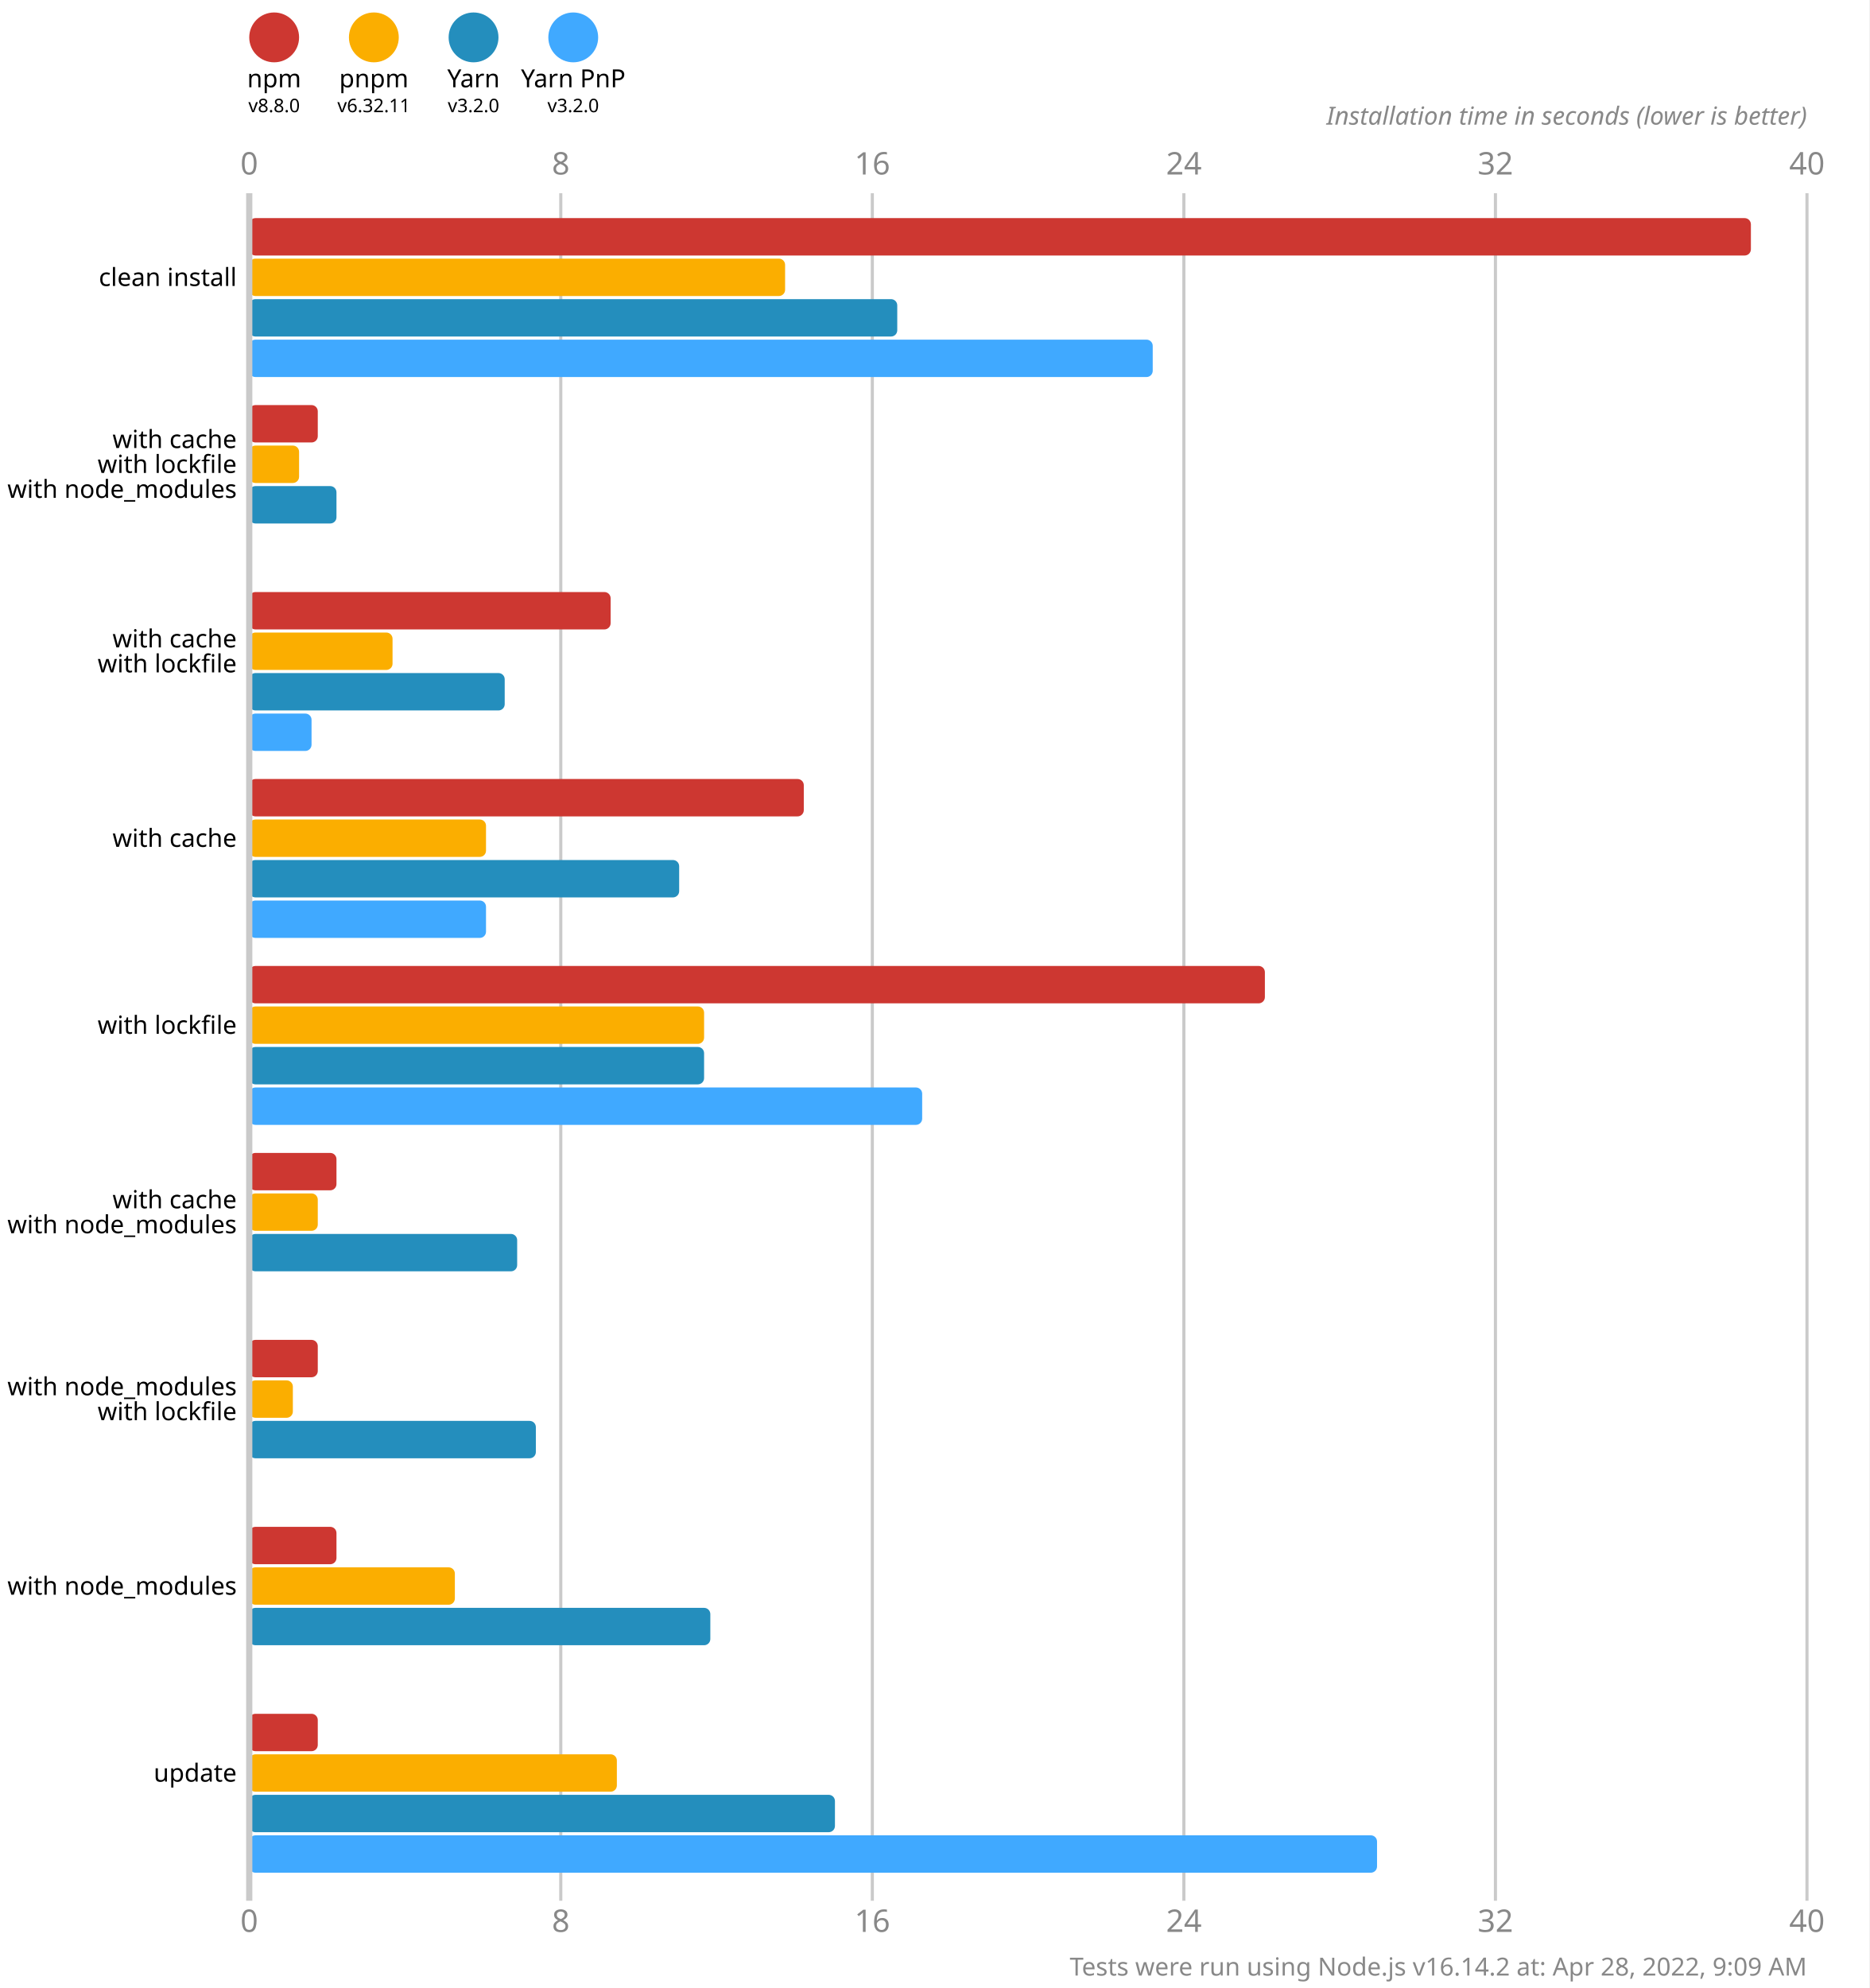
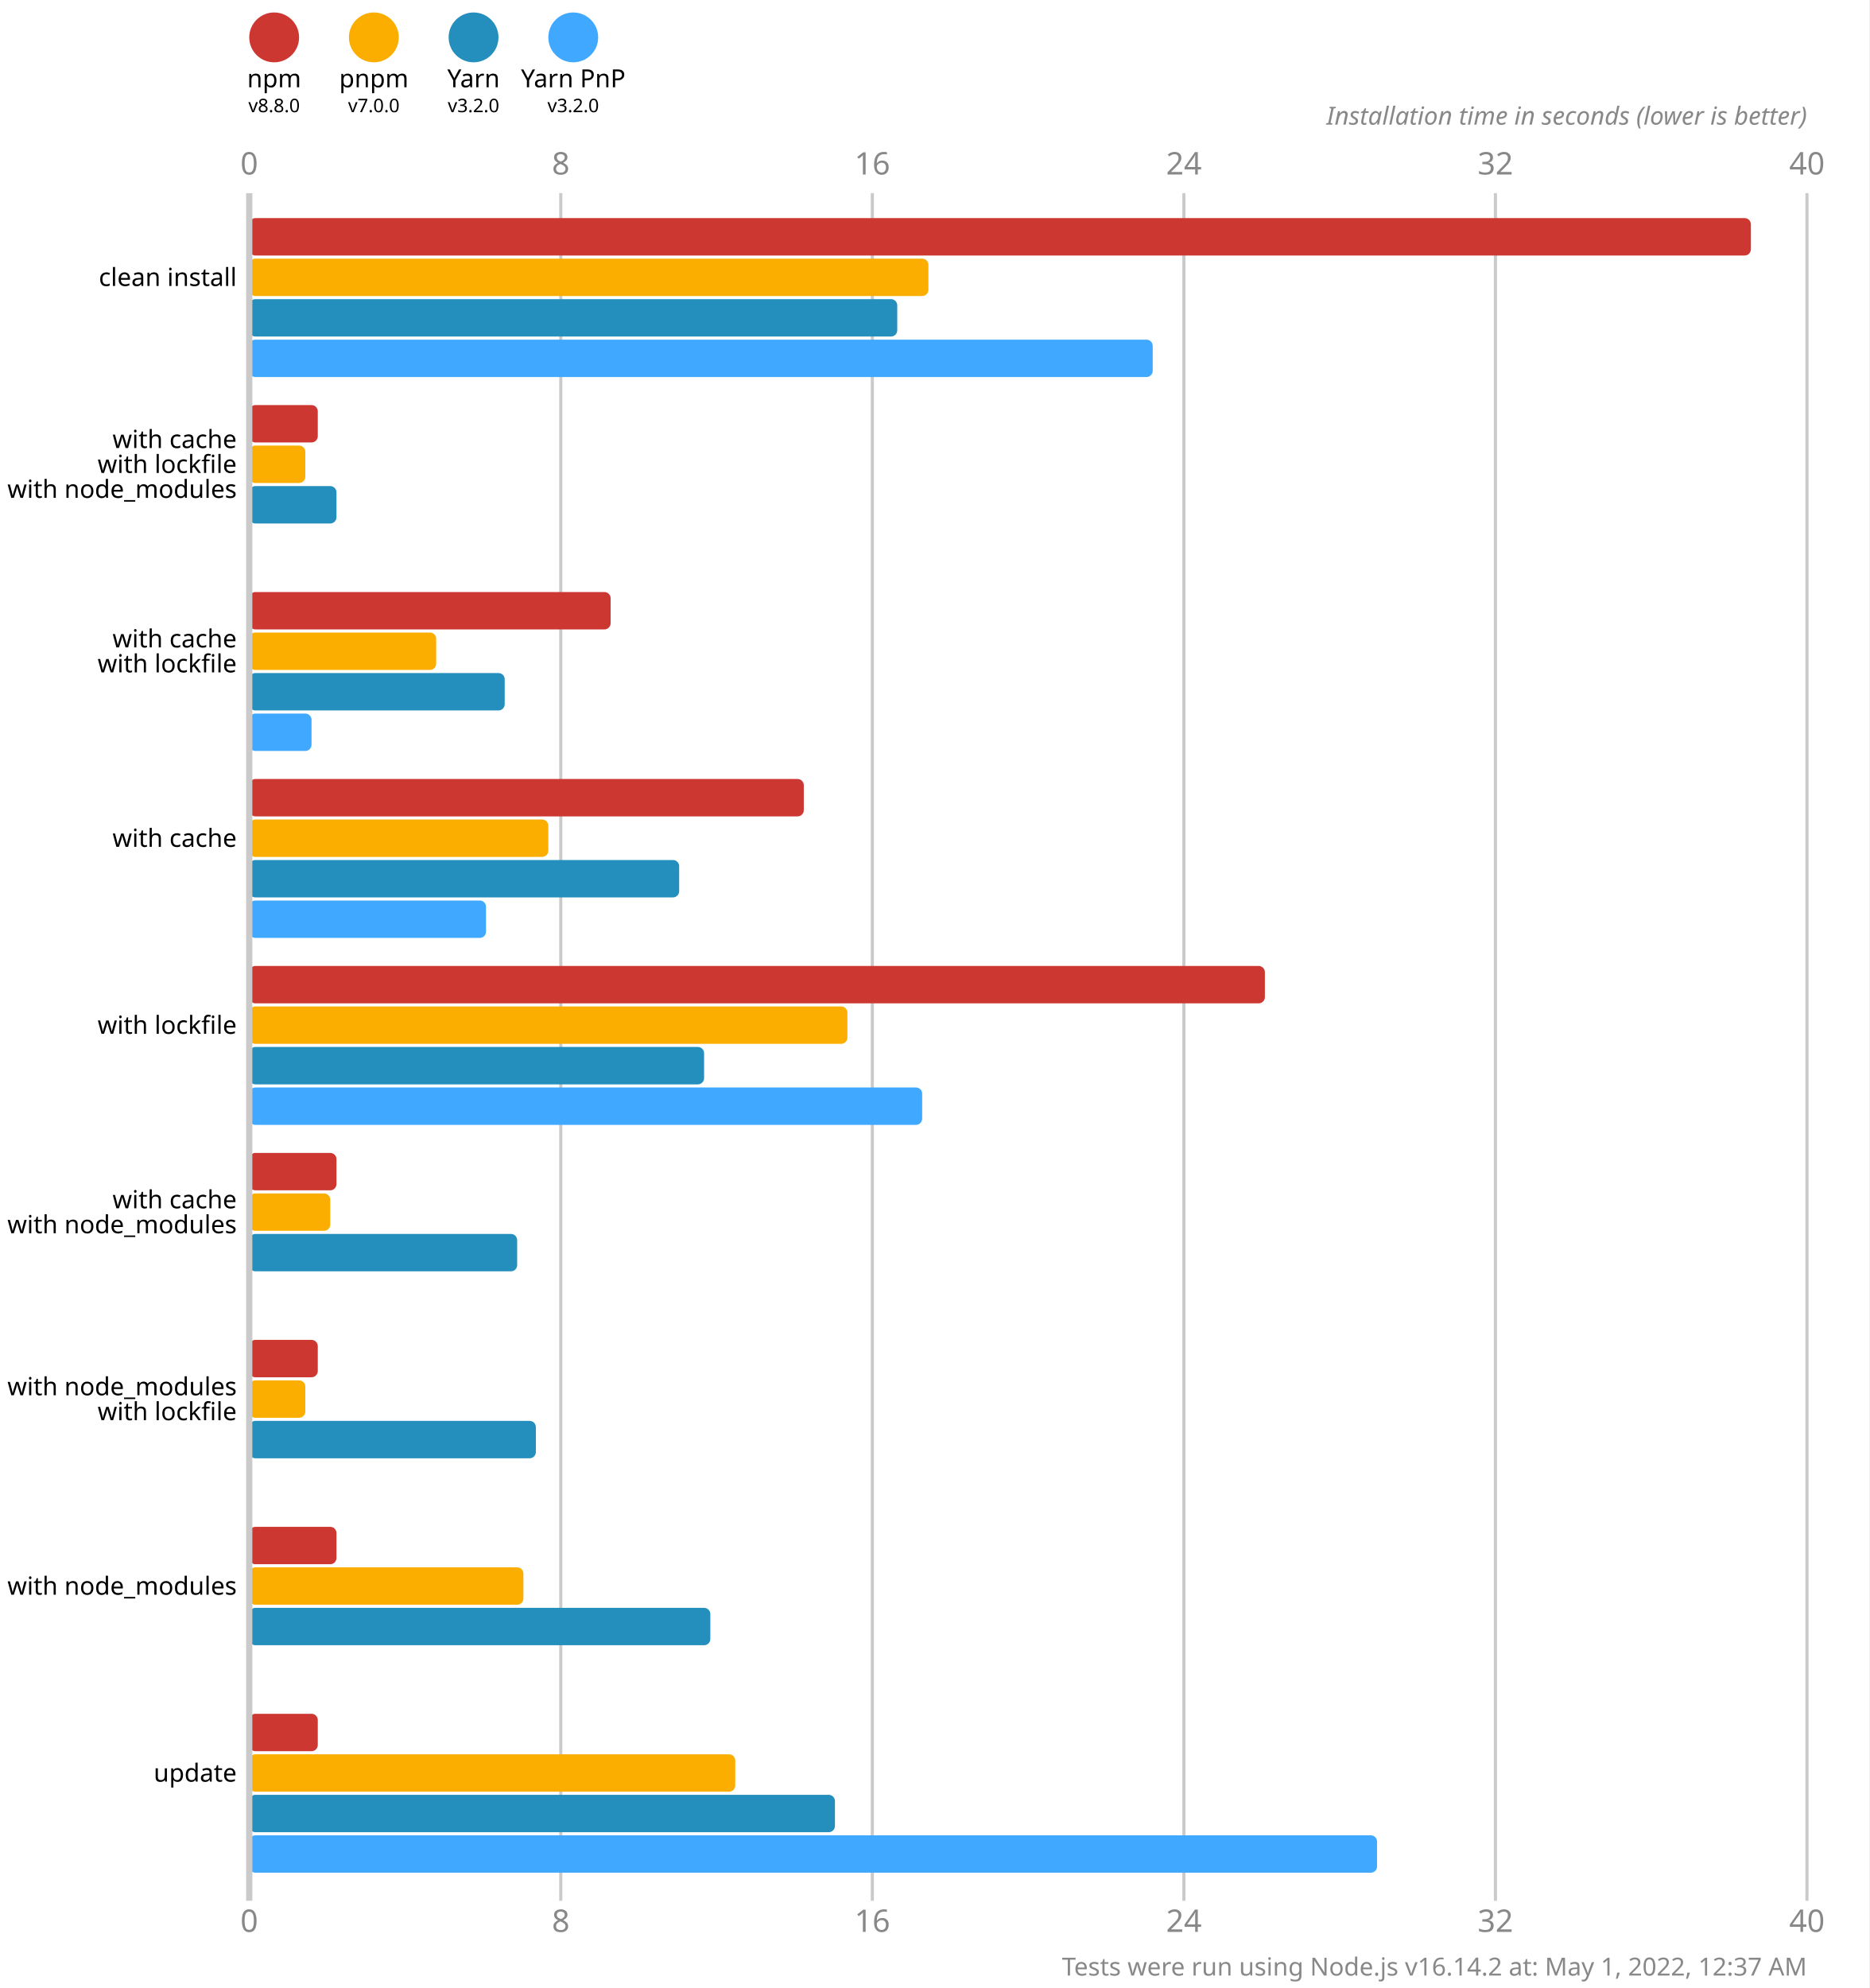
<svg xmlns="http://www.w3.org/2000/svg" version="1.1" viewBox="0 0 300 319">
  <style>
    .font { font-family: sans-serif; }
    .s3 { font-size: 3px; }
    .s4 { font-size: 4px; }
    .s5 { font-size: 5px; }
    .line { stroke: #cacaca; }
    .width { stroke-width: 0.5; }
    .text { fill: #888; }
  </style>
  <rect x="0" y="0" width="300" height="319" fill="#fff" />
  <circle cx="44" cy="6" r="4" fill="#cd3731" />
  <text x="44" y="14" class="font s4" text-anchor="middle">npm</text>
  <text x="44" y="18" class="font s3" text-anchor="middle">v8.8.0</text>
  <circle cx="60" cy="6" r="4" fill="#fbae00" />
  <text x="60" y="14" class="font s4" text-anchor="middle">pnpm</text>
-   <text x="60" y="18" class="font s3" text-anchor="middle">v6.32.11</text>
+   <text x="60" y="18" class="font s3" text-anchor="middle">v7.0.0</text>
  <circle cx="76" cy="6" r="4" fill="#248ebd" />
  <text x="76" y="14" class="font s4" text-anchor="middle">Yarn</text>
  <text x="76" y="18" class="font s3" text-anchor="middle">v3.2.0</text>
  <circle cx="92" cy="6" r="4" fill="#40a9ff" />
  <text x="92" y="14" class="font s4" text-anchor="middle">Yarn PnP</text>
  <text x="92" y="18" class="font s3" text-anchor="middle">v3.2.0</text>
  <text x="40" y="28" class="font s5 text" text-anchor="middle">0</text>
  <text x="40" y="310" class="font s5 text" text-anchor="middle">0</text>
  <line x1="90" y1="31" x2="90" y2="305" class="line width" />
  <text x="90" y="28" class="font s5 text" text-anchor="middle">8</text>
  <text x="90" y="310" class="font s5 text" text-anchor="middle">8</text>
  <line x1="140" y1="31" x2="140" y2="305" class="line width" />
  <text x="140" y="28" class="font s5 text" text-anchor="middle">16</text>
  <text x="140" y="310" class="font s5 text" text-anchor="middle">16</text>
  <line x1="190" y1="31" x2="190" y2="305" class="line width" />
  <text x="190" y="28" class="font s5 text" text-anchor="middle">24</text>
  <text x="190" y="310" class="font s5 text" text-anchor="middle">24</text>
  <line x1="240" y1="31" x2="240" y2="305" class="line width" />
  <text x="240" y="28" class="font s5 text" text-anchor="middle">32</text>
  <text x="240" y="310" class="font s5 text" text-anchor="middle">32</text>
  <line x1="290" y1="31" x2="290" y2="305" class="line width" />
  <text x="290" y="28" class="font s5 text" text-anchor="middle">40</text>
  <text x="290" y="310" class="font s5 text" text-anchor="middle">40</text>
  <text x="290" y="20" class="font s4 text" font-style="italic" text-anchor="end">Installation time in seconds (lower is better)</text>
  <rect x="40" y="35" width="241" height="6" fill="#cd3731" rx="1" ry="1" />
-   <rect x="40" y="41.5" width="86" height="6" fill="#fbae00" rx="1" ry="1" />
+   <rect x="40" y="41.5" width="109" height="6" fill="#fbae00" rx="1" ry="1" />
  <rect x="40" y="48" width="104" height="6" fill="#248ebd" rx="1" ry="1" />
  <rect x="40" y="54.5" width="145" height="6" fill="#40a9ff" rx="1" ry="1" />
  <rect x="40" y="65" width="11" height="6" fill="#cd3731" rx="1" ry="1" />
-   <rect x="40" y="71.5" width="8" height="6" fill="#fbae00" rx="1" ry="1" />
+   <rect x="40" y="71.5" width="9" height="6" fill="#fbae00" rx="1" ry="1" />
  <rect x="40" y="78" width="14" height="6" fill="#248ebd" rx="1" ry="1" />
  <rect x="40" y="84.5" width="0" height="6" fill="#40a9ff" rx="1" ry="1" />
  <rect x="40" y="95" width="58" height="6" fill="#cd3731" rx="1" ry="1" />
-   <rect x="40" y="101.5" width="23" height="6" fill="#fbae00" rx="1" ry="1" />
+   <rect x="40" y="101.5" width="30" height="6" fill="#fbae00" rx="1" ry="1" />
  <rect x="40" y="108" width="41" height="6" fill="#248ebd" rx="1" ry="1" />
  <rect x="40" y="114.5" width="10" height="6" fill="#40a9ff" rx="1" ry="1" />
  <rect x="40" y="125" width="89" height="6" fill="#cd3731" rx="1" ry="1" />
-   <rect x="40" y="131.5" width="38" height="6" fill="#fbae00" rx="1" ry="1" />
+   <rect x="40" y="131.5" width="48" height="6" fill="#fbae00" rx="1" ry="1" />
  <rect x="40" y="138" width="69" height="6" fill="#248ebd" rx="1" ry="1" />
  <rect x="40" y="144.5" width="38" height="6" fill="#40a9ff" rx="1" ry="1" />
  <rect x="40" y="155" width="163" height="6" fill="#cd3731" rx="1" ry="1" />
-   <rect x="40" y="161.5" width="73" height="6" fill="#fbae00" rx="1" ry="1" />
+   <rect x="40" y="161.5" width="96" height="6" fill="#fbae00" rx="1" ry="1" />
  <rect x="40" y="168" width="73" height="6" fill="#248ebd" rx="1" ry="1" />
  <rect x="40" y="174.5" width="108" height="6" fill="#40a9ff" rx="1" ry="1" />
  <rect x="40" y="185" width="14" height="6" fill="#cd3731" rx="1" ry="1" />
-   <rect x="40" y="191.5" width="11" height="6" fill="#fbae00" rx="1" ry="1" />
+   <rect x="40" y="191.5" width="13" height="6" fill="#fbae00" rx="1" ry="1" />
  <rect x="40" y="198" width="43" height="6" fill="#248ebd" rx="1" ry="1" />
  <rect x="40" y="204.5" width="0" height="6" fill="#40a9ff" rx="1" ry="1" />
  <rect x="40" y="215" width="11" height="6" fill="#cd3731" rx="1" ry="1" />
-   <rect x="40" y="221.5" width="7" height="6" fill="#fbae00" rx="1" ry="1" />
+   <rect x="40" y="221.5" width="9" height="6" fill="#fbae00" rx="1" ry="1" />
  <rect x="40" y="228" width="46" height="6" fill="#248ebd" rx="1" ry="1" />
  <rect x="40" y="234.5" width="0" height="6" fill="#40a9ff" rx="1" ry="1" />
  <rect x="40" y="245" width="14" height="6" fill="#cd3731" rx="1" ry="1" />
-   <rect x="40" y="251.5" width="33" height="6" fill="#fbae00" rx="1" ry="1" />
+   <rect x="40" y="251.5" width="44" height="6" fill="#fbae00" rx="1" ry="1" />
  <rect x="40" y="258" width="74" height="6" fill="#248ebd" rx="1" ry="1" />
  <rect x="40" y="264.5" width="0" height="6" fill="#40a9ff" rx="1" ry="1" />
  <rect x="40" y="275" width="11" height="6" fill="#cd3731" rx="1" ry="1" />
-   <rect x="40" y="281.5" width="59" height="6" fill="#fbae00" rx="1" ry="1" />
+   <rect x="40" y="281.5" width="78" height="6" fill="#fbae00" rx="1" ry="1" />
  <rect x="40" y="288" width="94" height="6" fill="#248ebd" rx="1" ry="1" />
  <rect x="40" y="294.5" width="181" height="6" fill="#40a9ff" rx="1" ry="1" />
  <line x1="40" y1="31" x2="40" y2="305" class="line" />
  <text x="38" y="44.5" class="font s4" dominant-baseline="middle" text-anchor="end">clean install</text>
  <text x="38" y="70.5" class="font s4" dominant-baseline="middle" text-anchor="end">with cache</text>
  <text x="38" y="74.5" class="font s4" dominant-baseline="middle" text-anchor="end">with lockfile</text>
  <text x="38" y="78.5" class="font s4" dominant-baseline="middle" text-anchor="end">with node_modules</text>
  <text x="38" y="102.5" class="font s4" dominant-baseline="middle" text-anchor="end">with cache</text>
  <text x="38" y="106.5" class="font s4" dominant-baseline="middle" text-anchor="end">with lockfile</text>
  <text x="38" y="134.5" class="font s4" dominant-baseline="middle" text-anchor="end">with cache</text>
  <text x="38" y="164.5" class="font s4" dominant-baseline="middle" text-anchor="end">with lockfile</text>
  <text x="38" y="192.5" class="font s4" dominant-baseline="middle" text-anchor="end">with cache</text>
  <text x="38" y="196.5" class="font s4" dominant-baseline="middle" text-anchor="end">with node_modules</text>
  <text x="38" y="222.5" class="font s4" dominant-baseline="middle" text-anchor="end">with node_modules</text>
  <text x="38" y="226.5" class="font s4" dominant-baseline="middle" text-anchor="end">with lockfile</text>
  <text x="38" y="254.5" class="font s4" dominant-baseline="middle" text-anchor="end">with node_modules</text>
  <text x="38" y="284.5" class="font s4" dominant-baseline="middle" text-anchor="end">update</text>
-   <text x="290" y="317" class="font s4 text" text-anchor="end">Tests were run using Node.js v16.14.2 at: Apr 28, 2022, 9:09 AM</text>
+   <text x="290" y="317" class="font s4 text" text-anchor="end">Tests were run using Node.js v16.14.2 at: May 1, 2022, 12:37 AM</text>
</svg>
